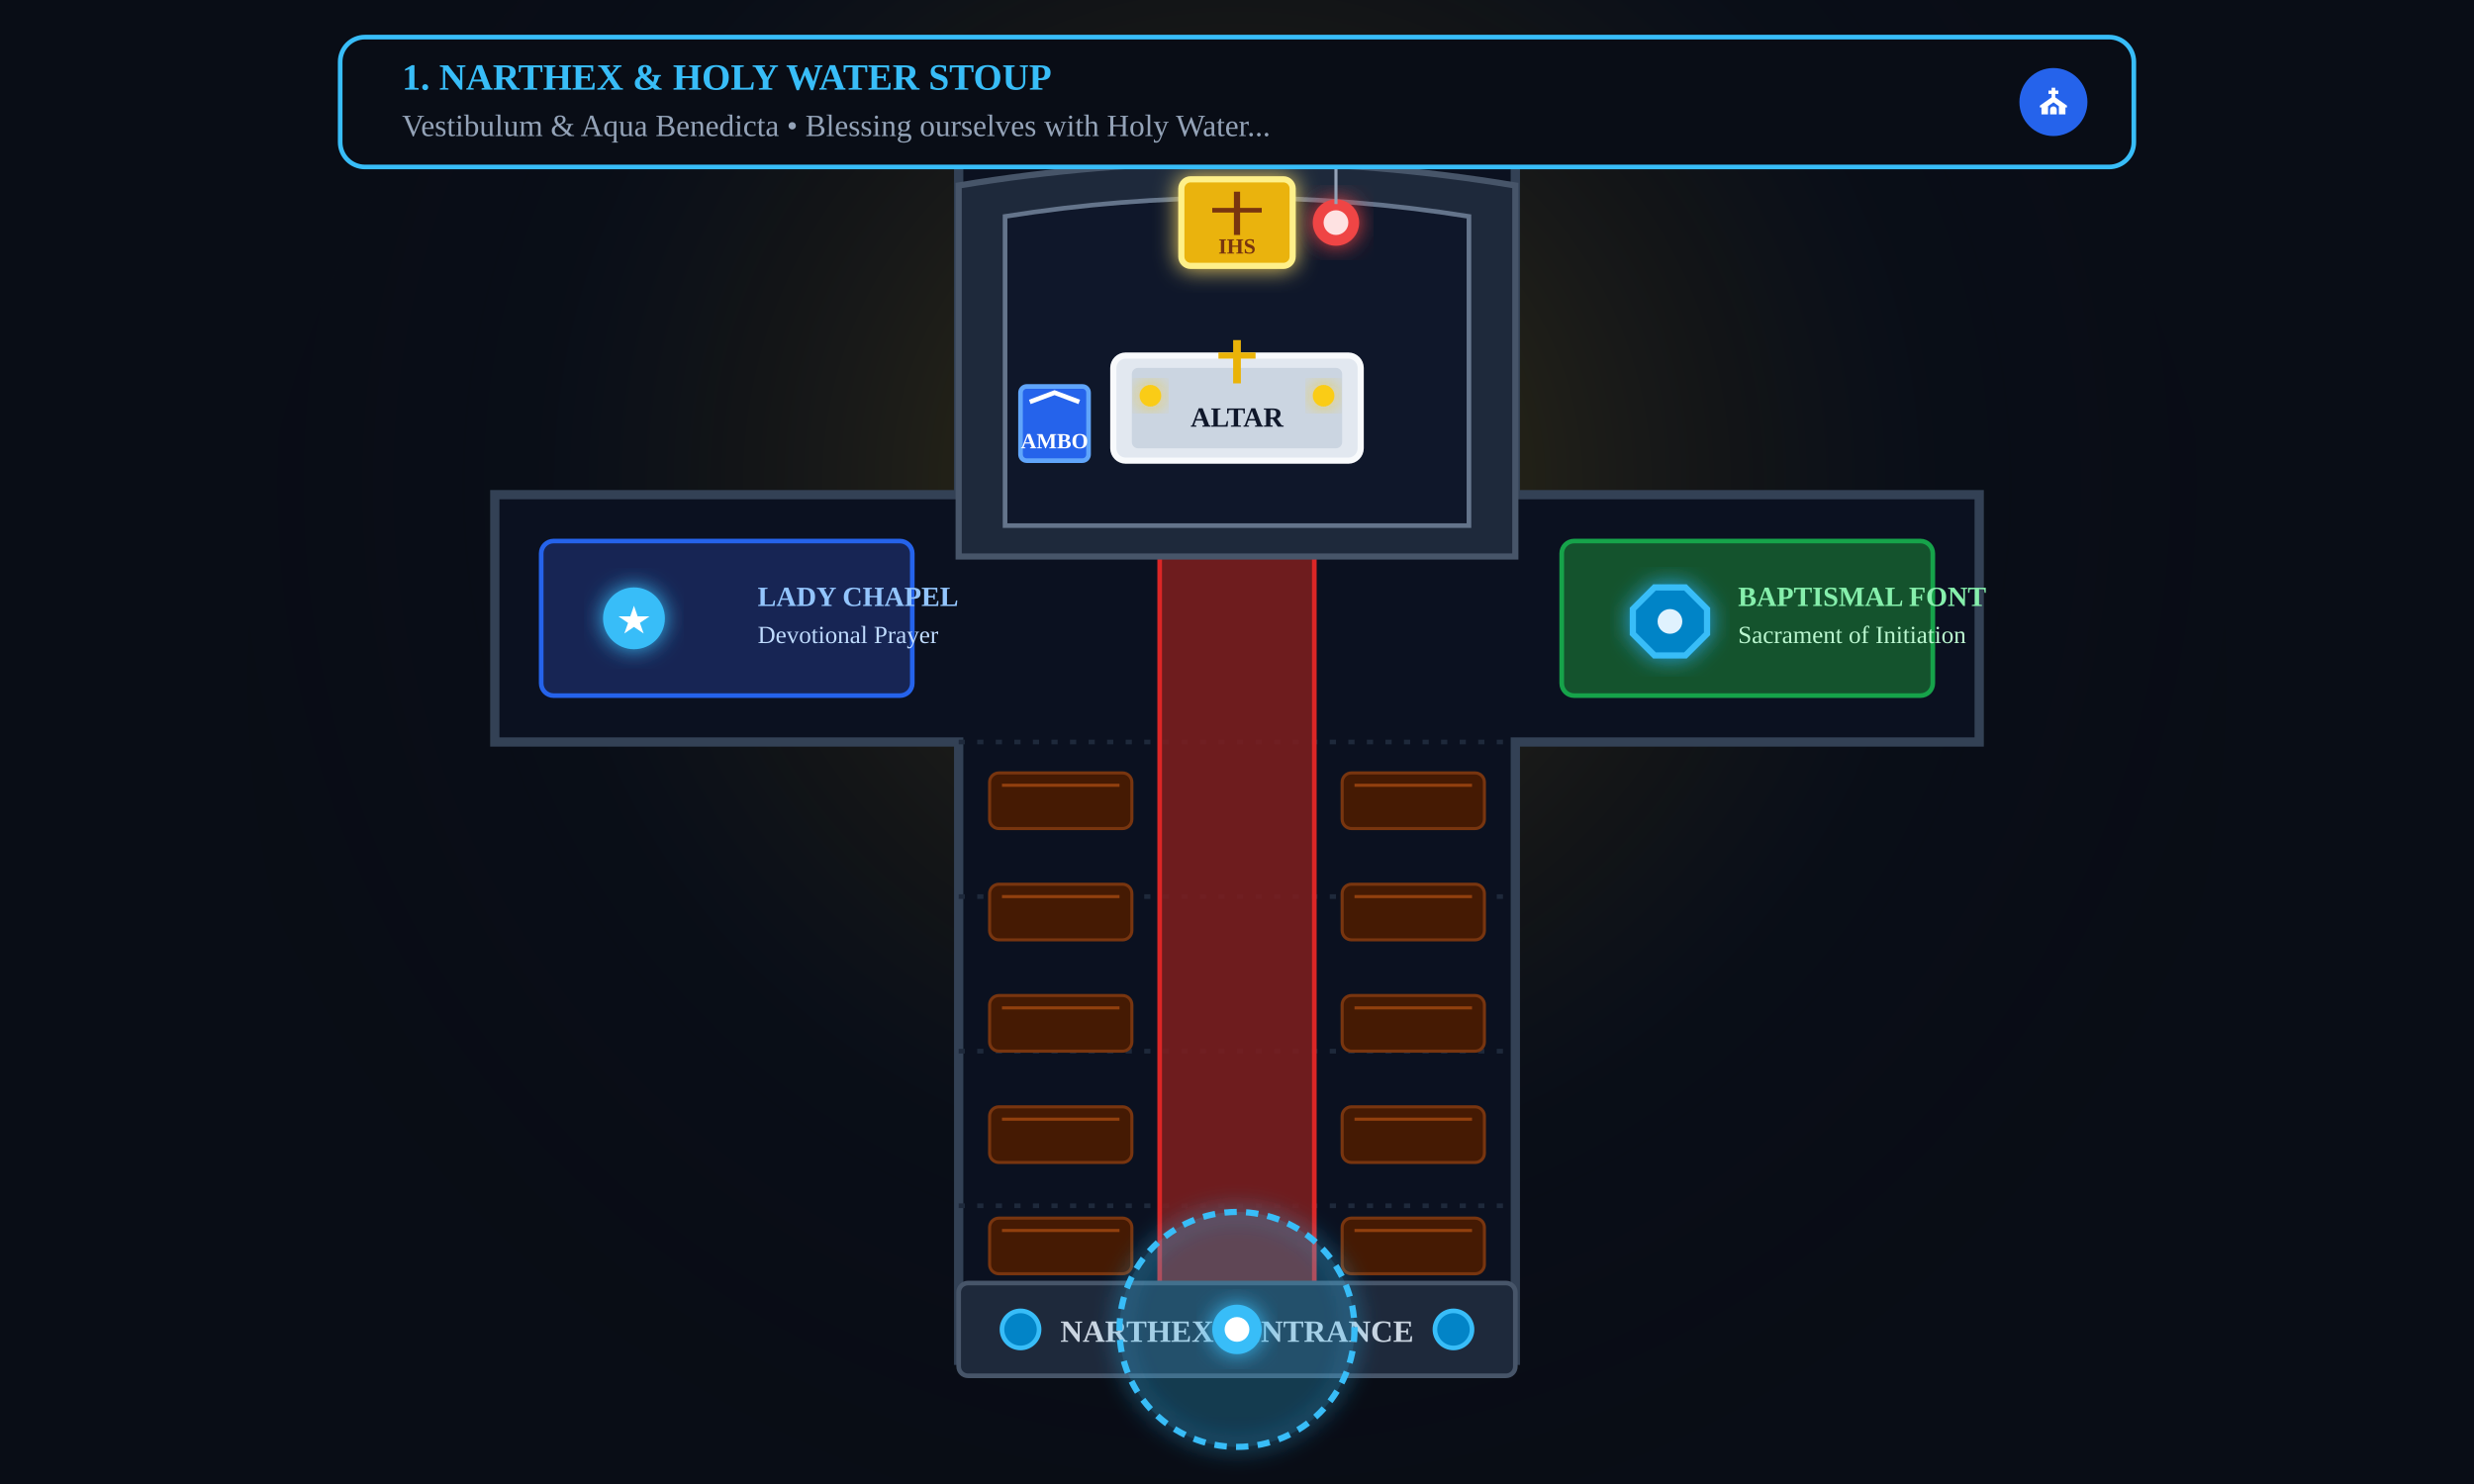
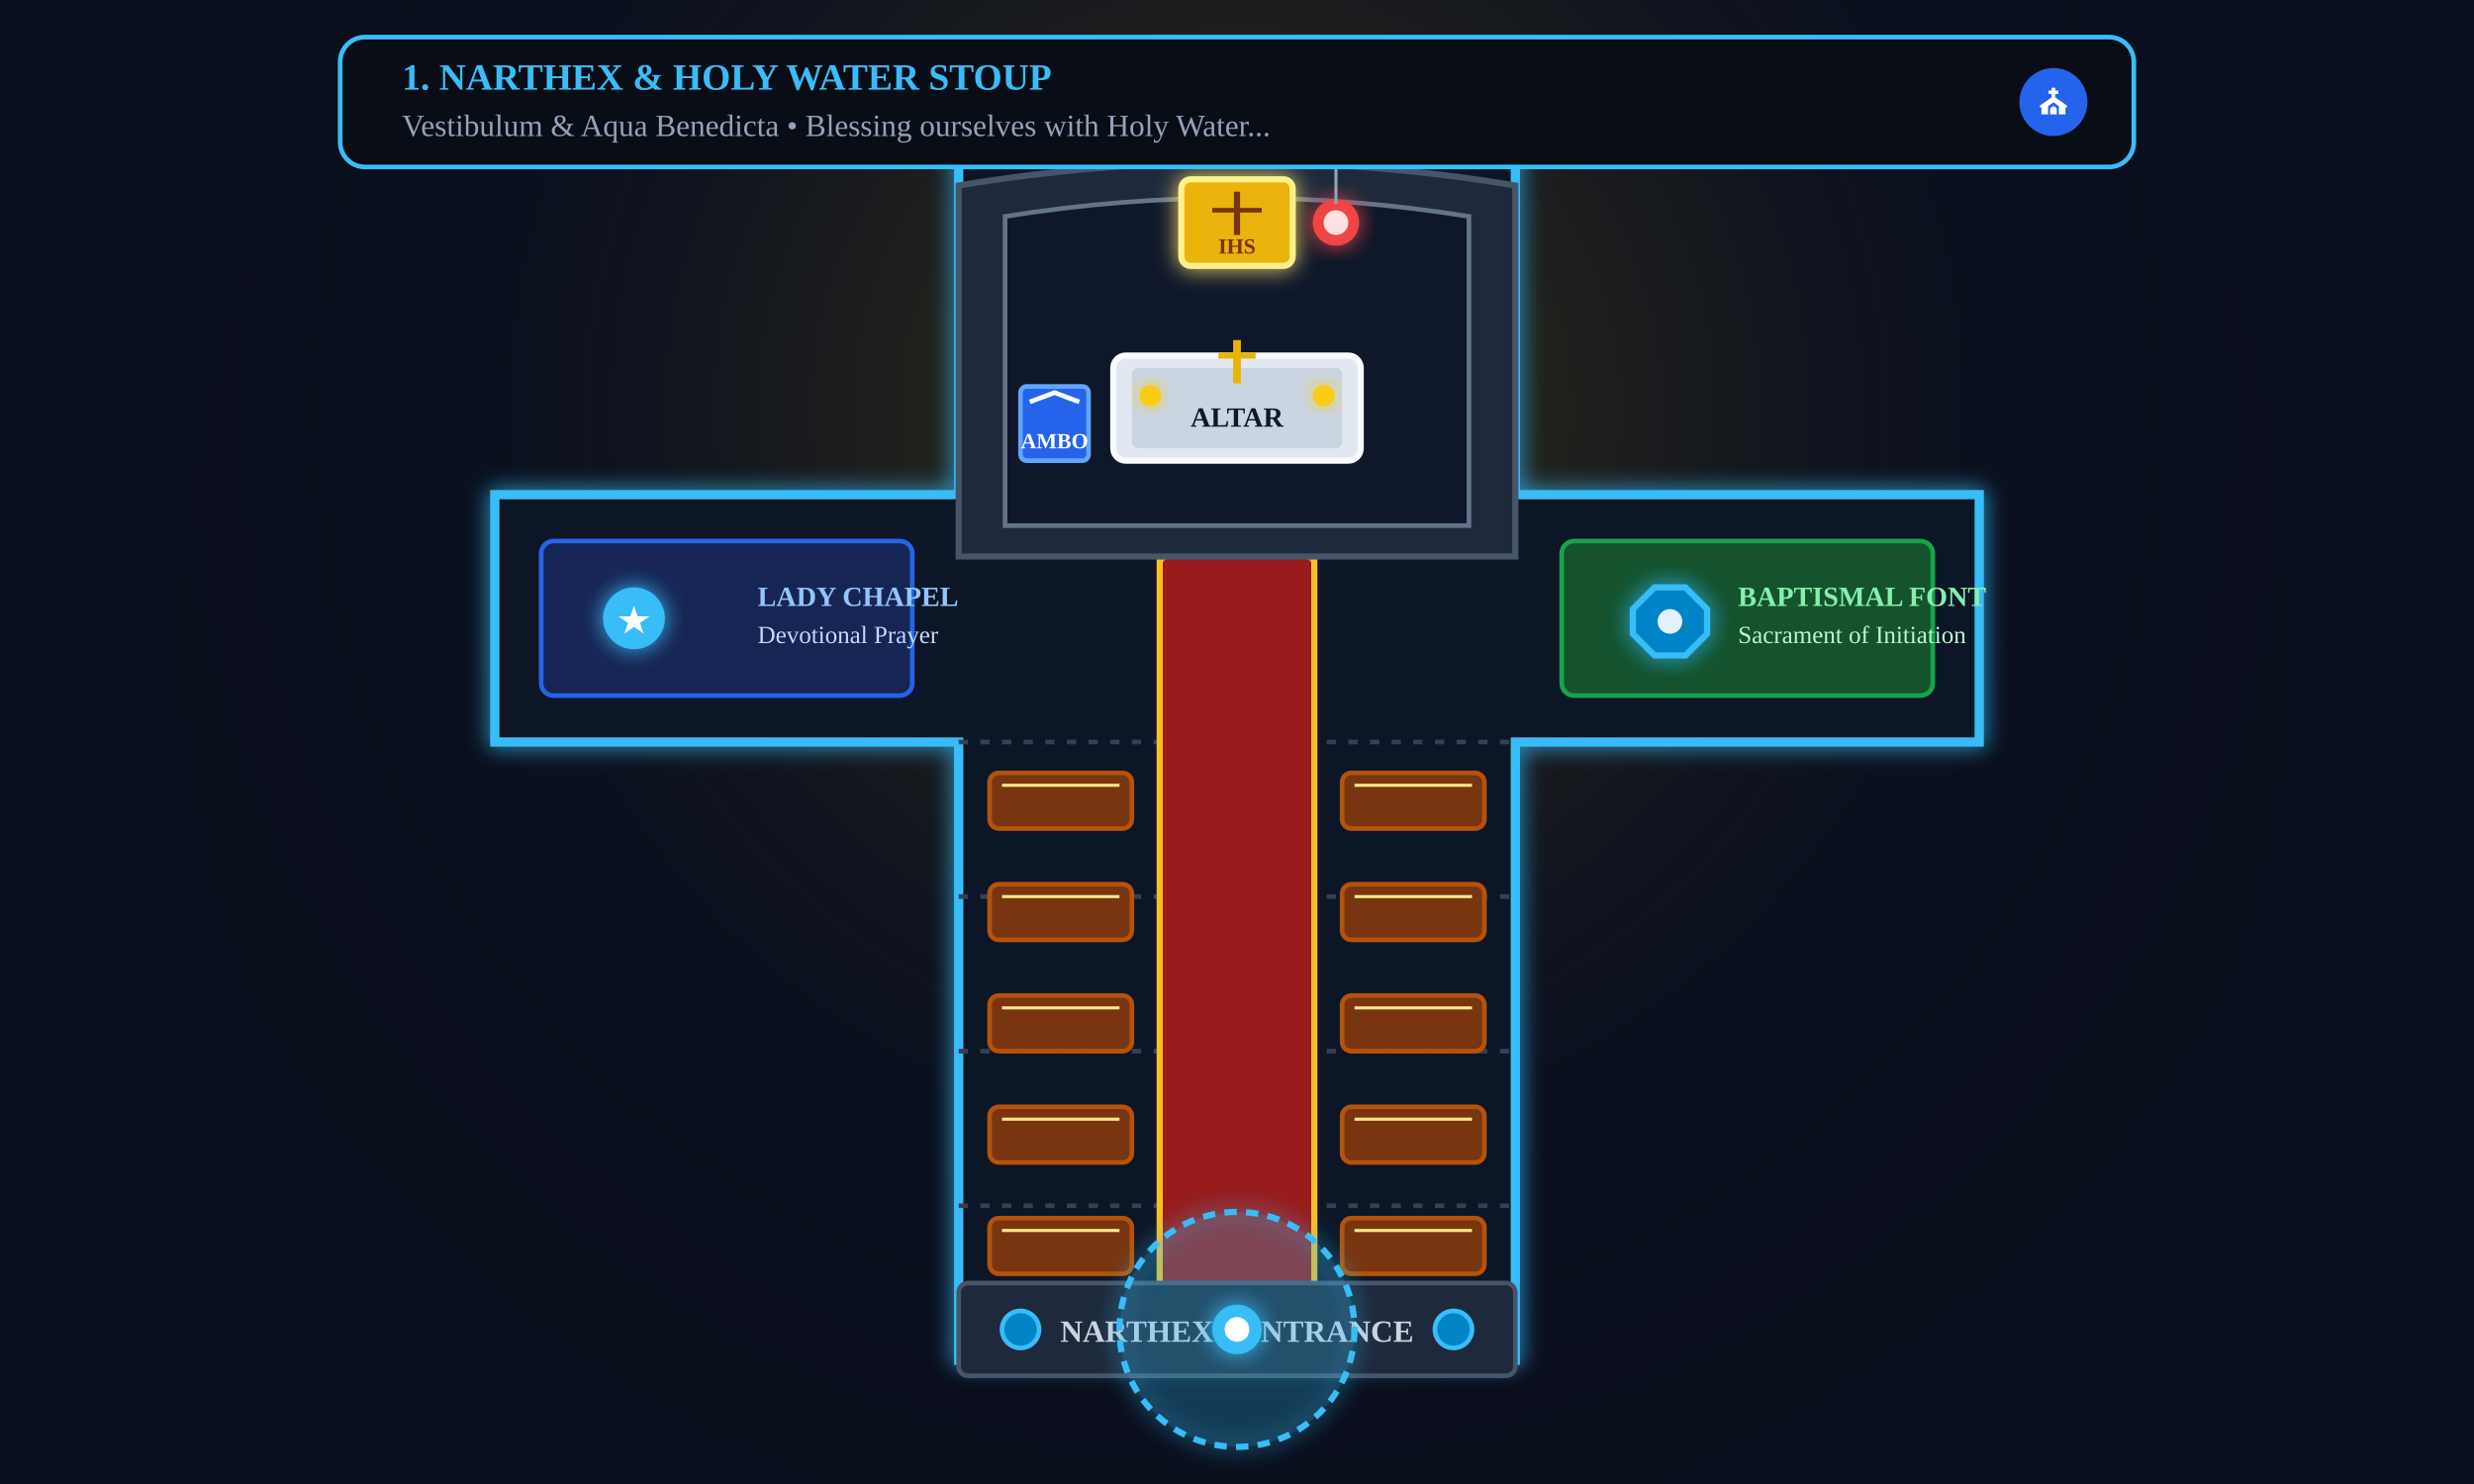
<svg xmlns="http://www.w3.org/2000/svg" viewBox="0 0 800 480">
  <defs>
    <filter id="glow" x="-30%" y="-30%" width="160%" height="160%">
      <feGaussianBlur stdDeviation="3.5" result="blur" />
      <feComposite in="SourceGraphic" in2="blur" operator="over" />
    </filter>
    <linearGradient id="gold-grad" x1="0" y1="0" x2="1" y2="1">
      <stop offset="0%" stop-color="#fef08a" />
      <stop offset="50%" stop-color="#eab308" />
      <stop offset="100%" stop-color="#a16207" />
    </linearGradient>
    <linearGradient id="rose-grad" x1="0" y1="0" x2="1" y2="1">
      <stop offset="0%" stop-color="#38bdf8" />
      <stop offset="50%" stop-color="#818cf8" />
      <stop offset="100%" stop-color="#c084fc" />
    </linearGradient>
    <radialGradient id="sanctuary-glow" cx="50%" cy="40%" r="60%">
      <stop offset="0%" stop-color="rgba(250, 204, 21, 0.22)" />
      <stop offset="60%" stop-color="rgba(15, 23, 42, 0.08)" />
      <stop offset="100%" stop-color="transparent" />
    </radialGradient>
  </defs>
-   <rect x="0" y="0" width="800" height="480" fill="#090d16" />
-   <circle cx="400" cy="220" r="320" fill="url(#sanctuary-glow)" />
-   <path d="M 310 440 L 310 240 L 160 240 L 160 160 L 310 160 L 310 50 Q 400 30, 490 50 L 490 160 L 640 160 L 640 240 L 490 240 L 490 440 Z" fill="#0b1120" stroke="#334155" stroke-width="3" />
-   <path d="M 310 390 L 490 390 M 310 340 L 490 340 M 310 290 L 490 290 M 310 240 L 490 240" stroke="#1e293b" stroke-width="1.5" stroke-dasharray="2 4" />
+   <rect x="0" y="0" width="800" height="480" fill="#0a0f1d" />
+   <circle cx="400" cy="200" r="340" fill="url(#sanctuary-glow)" />
+   <path d="M 310 440 L 310 240 L 160 240 L 160 160 L 310 160 L 310 50 Q 400 30, 490 50 L 490 160 L 640 160 L 640 240 L 490 240 L 490 440 Z" fill="#111827" stroke="#38bdf8" stroke-width="3" filter="url(#glow)" />
+   <path d="M 310 390 L 490 390 M 310 340 L 490 340 M 310 290 L 490 290 M 310 240 L 490 240" stroke="#334155" stroke-width="1.5" stroke-dasharray="3 4" />
  <g class="ast-hotspot" data-target-t="0.20" data-label="2. The Nave &amp; Central Aisle" data-pedagogical="church-nave" style="cursor: pointer;">
-     <rect x="375" y="180" width="50" height="260" fill="#7f1d1d" opacity="0.85" rx="2" />
-     <line x1="375" y1="180" x2="375" y2="440" stroke="#dc2626" stroke-width="1.5" />
-     <line x1="425" y1="180" x2="425" y2="440" stroke="#dc2626" stroke-width="1.5" />
-     <rect x="320" y="250" width="46" height="18" rx="3" fill="#451a03" stroke="#78350f" stroke-width="1" />
-     <line x1="324" y1="254" x2="362" y2="254" stroke="#92400e" stroke-width="1" />
-     <rect x="434" y="250" width="46" height="18" rx="3" fill="#451a03" stroke="#78350f" stroke-width="1" />
-     <line x1="438" y1="254" x2="476" y2="254" stroke="#92400e" stroke-width="1" />
-     <rect x="320" y="286" width="46" height="18" rx="3" fill="#451a03" stroke="#78350f" stroke-width="1" />
-     <line x1="324" y1="290" x2="362" y2="290" stroke="#92400e" stroke-width="1" />
-     <rect x="434" y="286" width="46" height="18" rx="3" fill="#451a03" stroke="#78350f" stroke-width="1" />
-     <line x1="438" y1="290" x2="476" y2="290" stroke="#92400e" stroke-width="1" />
-     <rect x="320" y="322" width="46" height="18" rx="3" fill="#451a03" stroke="#78350f" stroke-width="1" />
-     <line x1="324" y1="326" x2="362" y2="326" stroke="#92400e" stroke-width="1" />
-     <rect x="434" y="322" width="46" height="18" rx="3" fill="#451a03" stroke="#78350f" stroke-width="1" />
-     <line x1="438" y1="326" x2="476" y2="326" stroke="#92400e" stroke-width="1" />
-     <rect x="320" y="358" width="46" height="18" rx="3" fill="#451a03" stroke="#78350f" stroke-width="1" />
-     <line x1="324" y1="362" x2="362" y2="362" stroke="#92400e" stroke-width="1" />
-     <rect x="434" y="358" width="46" height="18" rx="3" fill="#451a03" stroke="#78350f" stroke-width="1" />
-     <line x1="438" y1="362" x2="476" y2="362" stroke="#92400e" stroke-width="1" />
-     <rect x="320" y="394" width="46" height="18" rx="3" fill="#451a03" stroke="#78350f" stroke-width="1" />
-     <line x1="324" y1="398" x2="362" y2="398" stroke="#92400e" stroke-width="1" />
-     <rect x="434" y="394" width="46" height="18" rx="3" fill="#451a03" stroke="#78350f" stroke-width="1" />
-     <line x1="438" y1="398" x2="476" y2="398" stroke="#92400e" stroke-width="1" />
+     <rect x="375" y="180" width="50" height="260" fill="#991b1b" stroke="#f59e0b" stroke-width="1.5" rx="3" />
+     <line x1="375" y1="180" x2="375" y2="440" stroke="#fbbf24" stroke-width="2" />
+     <line x1="425" y1="180" x2="425" y2="440" stroke="#fbbf24" stroke-width="2" />
+     <rect x="320" y="250" width="46" height="18" rx="3" fill="#78350f" stroke="#b45309" stroke-width="1.5" />
+     <line x1="324" y1="254" x2="362" y2="254" stroke="#fde68a" stroke-width="1" />
+     <rect x="434" y="250" width="46" height="18" rx="3" fill="#78350f" stroke="#b45309" stroke-width="1.5" />
+     <line x1="438" y1="254" x2="476" y2="254" stroke="#fde68a" stroke-width="1" />
+     <rect x="320" y="286" width="46" height="18" rx="3" fill="#78350f" stroke="#b45309" stroke-width="1.5" />
+     <line x1="324" y1="290" x2="362" y2="290" stroke="#fde68a" stroke-width="1" />
+     <rect x="434" y="286" width="46" height="18" rx="3" fill="#78350f" stroke="#b45309" stroke-width="1.5" />
+     <line x1="438" y1="290" x2="476" y2="290" stroke="#fde68a" stroke-width="1" />
+     <rect x="320" y="322" width="46" height="18" rx="3" fill="#78350f" stroke="#b45309" stroke-width="1.5" />
+     <line x1="324" y1="326" x2="362" y2="326" stroke="#fde68a" stroke-width="1" />
+     <rect x="434" y="322" width="46" height="18" rx="3" fill="#78350f" stroke="#b45309" stroke-width="1.5" />
+     <line x1="438" y1="326" x2="476" y2="326" stroke="#fde68a" stroke-width="1" />
+     <rect x="320" y="358" width="46" height="18" rx="3" fill="#78350f" stroke="#b45309" stroke-width="1.5" />
+     <line x1="324" y1="362" x2="362" y2="362" stroke="#fde68a" stroke-width="1" />
+     <rect x="434" y="358" width="46" height="18" rx="3" fill="#78350f" stroke="#b45309" stroke-width="1.5" />
+     <line x1="438" y1="362" x2="476" y2="362" stroke="#fde68a" stroke-width="1" />
+     <rect x="320" y="394" width="46" height="18" rx="3" fill="#78350f" stroke="#b45309" stroke-width="1.5" />
+     <line x1="324" y1="398" x2="362" y2="398" stroke="#fde68a" stroke-width="1" />
+     <rect x="434" y="394" width="46" height="18" rx="3" fill="#78350f" stroke="#b45309" stroke-width="1.5" />
+     <line x1="438" y1="398" x2="476" y2="398" stroke="#fde68a" stroke-width="1" />
  </g>
  <path d="M 310 180 L 490 180 L 490 60 Q 400 45, 310 60 Z" fill="#1e293b" stroke="#475569" stroke-width="2" />
  <path d="M 325 170 L 475 170 L 475 70 Q 400 58, 325 70 Z" fill="#0f172a" stroke="#64748b" stroke-width="1.5" />
  <g class="ast-hotspot" data-target-t="0.60" data-label="4. The Altar of Sacrifice" data-pedagogical="church-altar" style="cursor: pointer;">
    <rect x="360" y="115" width="80" height="34" rx="4" fill="#e2e8f0" stroke="#f8fafc" stroke-width="2" />
    <rect x="366" y="119" width="68" height="26" rx="2" fill="#cbd5e1" />
    <circle cx="372" cy="128" r="3.5" fill="#facc15" filter="url(#glow)" />
    <circle cx="428" cy="128" r="3.5" fill="#facc15" filter="url(#glow)" />
    <line x1="400" y1="110" x2="400" y2="124" stroke="#eab308" stroke-width="2.5" />
    <line x1="394" y1="115" x2="406" y2="115" stroke="#eab308" stroke-width="2" />
    <text x="400" y="138" fill="#0f172a" font-size="9" font-weight="900" text-anchor="middle">ALTAR</text>
  </g>
  <g class="ast-hotspot" data-target-t="0.80" data-label="5. The Tabernacle &amp; Sanctuary Lamp" data-pedagogical="church-tabernacle" style="cursor: pointer;">
    <rect x="382" y="58" width="36" height="28" rx="3" fill="#eab308" stroke="#fef08a" stroke-width="2" filter="url(#glow)" />
    <line x1="400" y1="62" x2="400" y2="76" stroke="#78350f" stroke-width="2" />
    <line x1="392" y1="68" x2="408" y2="68" stroke="#78350f" stroke-width="1.5" />
    <text x="400" y="82" fill="#78350f" font-size="7" font-weight="900" text-anchor="middle">IHS</text>
    <circle id="church-lamp" cx="432" cy="72" r="7.5" fill="#ef4444" filter="url(#glow)" data-pedagogical="church-lamp" />
    <circle cx="432" cy="72" r="4" fill="#fee2e2" />
    <line x1="432" y1="52" x2="432" y2="66" stroke="#94a3b8" stroke-width="1" />
  </g>
  <g class="ast-hotspot" data-target-t="0.40" data-label="3. The Ambo (Lectern)" data-pedagogical="church-ambo" style="cursor: pointer;">
    <rect x="330" y="125" width="22" height="24" rx="2" fill="#2563eb" stroke="#60a5fa" stroke-width="1.5" />
    <path d="M 333 130 L 341 127 L 349 130" stroke="#ffffff" stroke-width="1.5" fill="none" />
    <text x="341" y="145" fill="#ffffff" font-size="7" font-weight="800" text-anchor="middle">AMBO</text>
  </g>
  <g class="ast-hotspot" data-target-t="0.94" data-label="6A. Lady Chapel" data-pedagogical="church-lady-chapel" style="cursor: pointer;">
    <rect x="175" y="175" width="120" height="50" rx="4" fill="#172554" stroke="#2563eb" stroke-width="1.5" />
    <circle cx="205" cy="200" r="10" fill="#38bdf8" filter="url(#glow)" />
    <text x="205" y="204" fill="#ffffff" font-size="11" font-weight="bold" text-anchor="middle">★</text>
    <text x="245" y="196" fill="#93c5fd" font-size="9" font-weight="bold">LADY CHAPEL</text>
    <text x="245" y="208" fill="#bfdbfe" font-size="8">Devotional Prayer</text>
  </g>
  <g class="ast-hotspot" data-target-t="1.00" data-label="6B. Baptismal Font" data-pedagogical="church-font" style="cursor: pointer;">
    <rect x="505" y="175" width="120" height="50" rx="4" fill="#14532d" stroke="#16a34a" stroke-width="1.5" />
    <polygon points="535,190 545,190 552,197 552,205 545,212 535,212 528,205 528,197" fill="#0284c7" stroke="#38bdf8" stroke-width="2" filter="url(#glow)" />
    <circle cx="540" cy="201" r="4" fill="#e0f2fe" />
    <text x="562" y="196" fill="#86efac" font-size="9" font-weight="bold">BAPTISMAL FONT</text>
    <text x="562" y="208" fill="#bbf7d0" font-size="8">Sacrament of Initiation</text>
  </g>
  <g class="ast-hotspot" data-target-t="0.00" data-label="1. Narthex &amp; Holy Water Stoup" data-pedagogical="church-narthex" style="cursor: pointer;">
    <rect x="310" y="415" width="180" height="30" rx="3" fill="#1e293b" stroke="#475569" stroke-width="1.5" />
    <circle cx="330" cy="430" r="6" fill="#0284c7" stroke="#38bdf8" stroke-width="1.5" />
    <circle cx="470" cy="430" r="6" fill="#0284c7" stroke="#38bdf8" stroke-width="1.5" />
    <text x="400" y="434" fill="#cbd5e1" font-size="10" font-weight="bold" text-anchor="middle">NARTHEX • ENTRANCE</text>
  </g>
  <g id="spot-avatar" data-pedagogical="church-pilgrim" style="cursor: grab;">
    <circle id="spot-halo" cx="400" cy="430" r="38" fill="rgba(56, 189, 248, 0.14)" stroke="#38bdf8" stroke-width="2" stroke-dasharray="4 3" filter="url(#glow)" />
    <circle id="spot-dot" cx="400" cy="430" r="8" fill="#38bdf8" filter="url(#glow)" />
    <circle id="spot-core" cx="400" cy="430" r="4" fill="#ffffff" />
  </g>
  <rect x="110" y="12" width="580" height="42" rx="8" fill="#090d16" stroke="#38bdf8" stroke-width="1.5" />
  <text id="church-hud-title" x="130" y="29" fill="#38bdf8" font-size="12" font-weight="800">1. NARTHEX &amp; HOLY WATER STOUP</text>
  <text id="church-hud-desc" x="130" y="44" fill="#94a3b8" font-size="10">Vestibulum &amp; Aqua Benedicta • Blessing ourselves with Holy Water...</text>
  <circle cx="664" cy="33" r="11" fill="#2563eb" />
  <text x="664" y="37" fill="#ffffff" font-size="11" font-weight="900" text-anchor="middle">⛪</text>
</svg>
